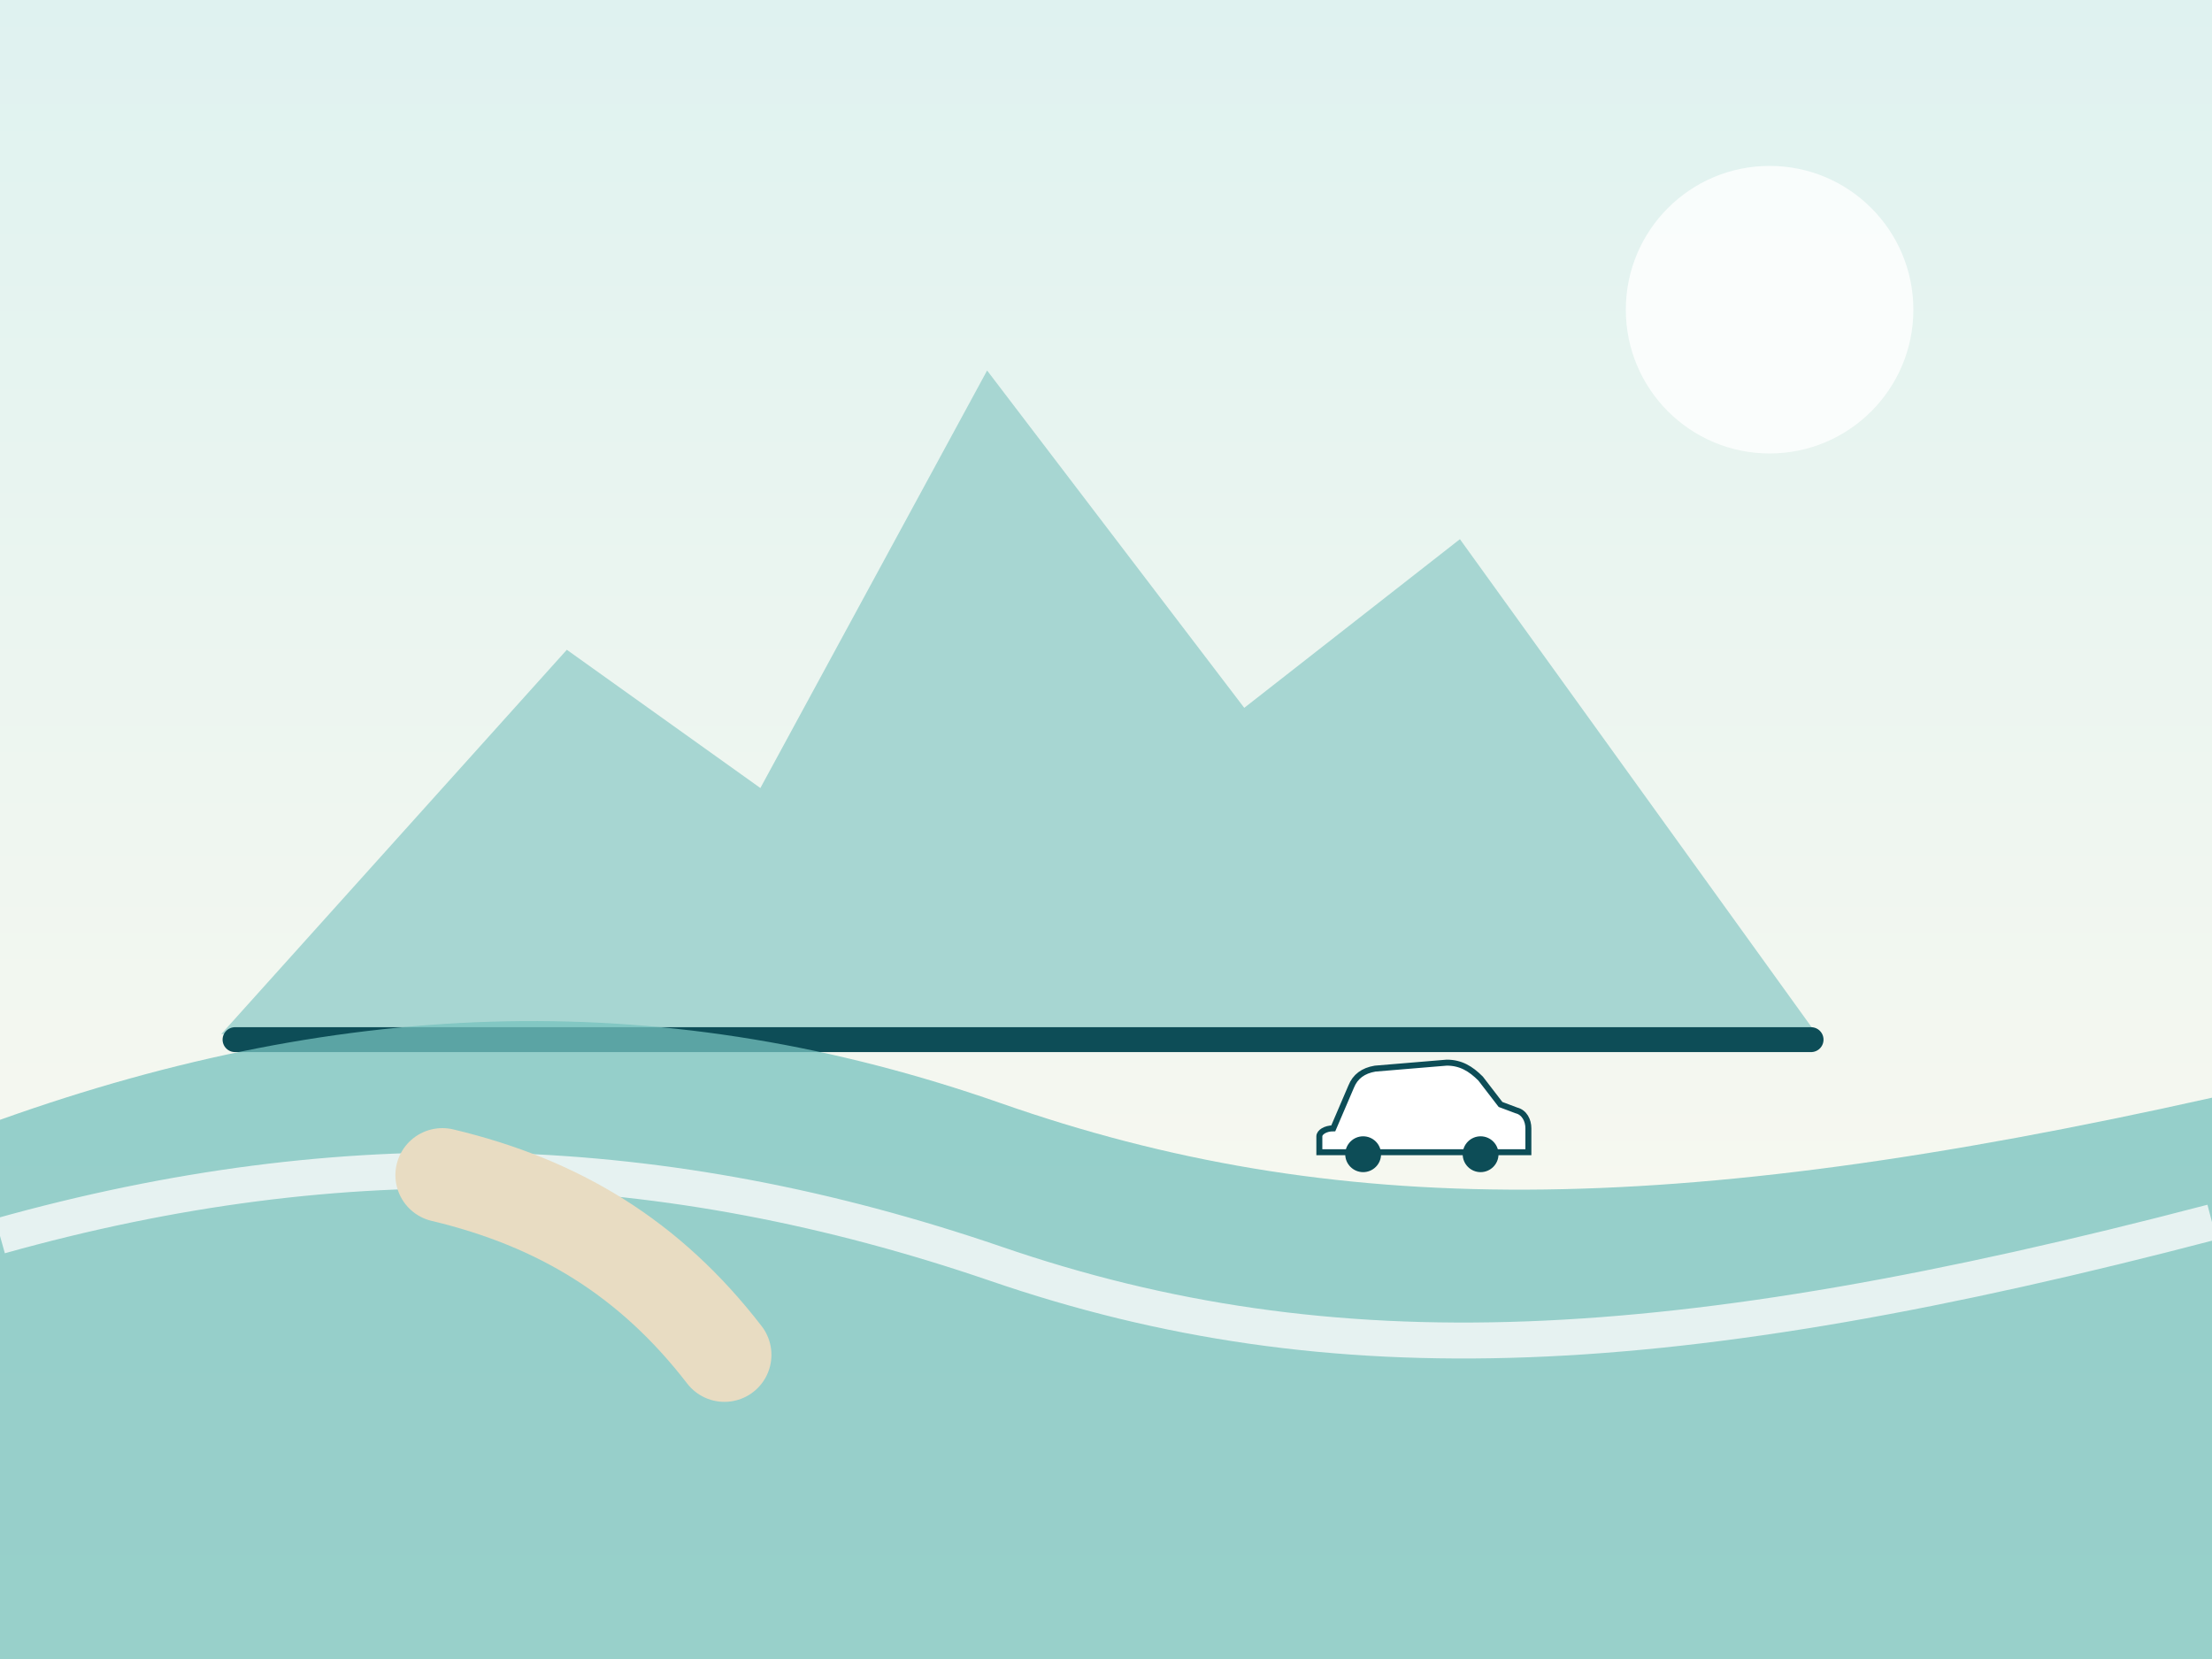
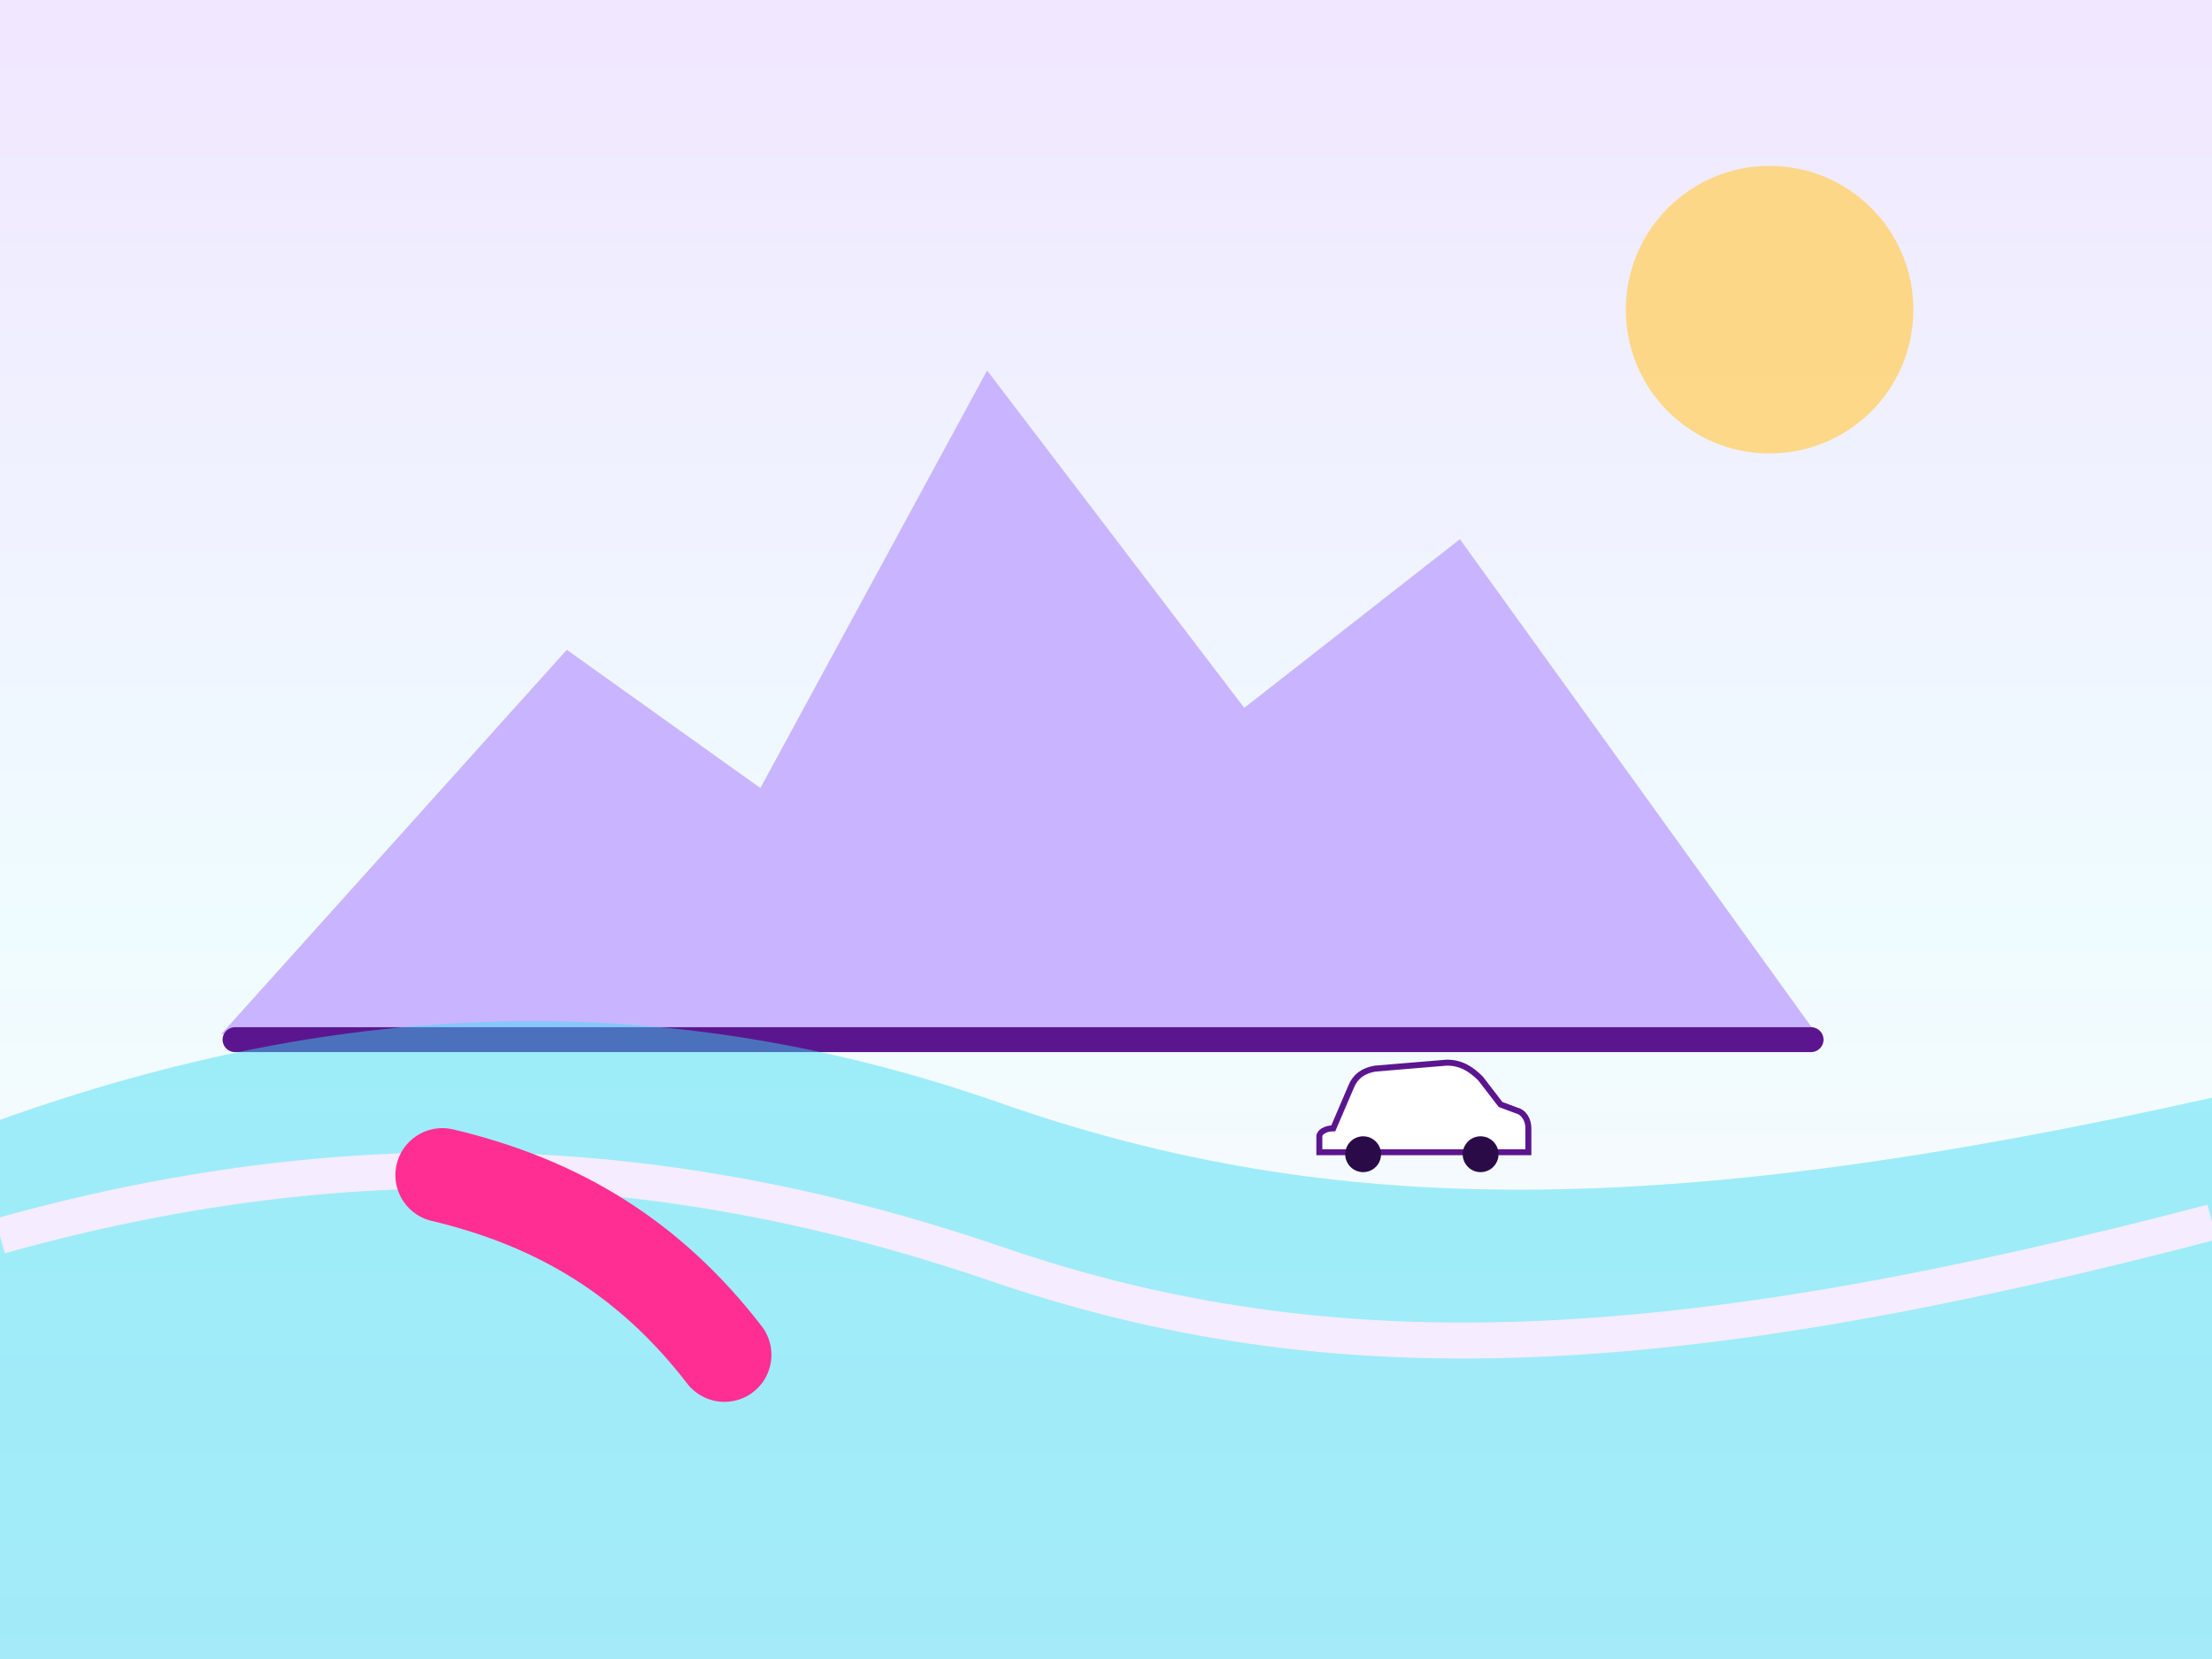
<svg xmlns="http://www.w3.org/2000/svg" viewBox="0 0 800 600">
  <defs>
    <linearGradient id="b" x1="0" y1="0" x2="0" y2="1">
-       <stop stop-color="#dff2f0" />
-       <stop offset="1" stop-color="#fffaf0" />
+       <stop stop-color="#f1e7ff" />
+       <stop offset=".56" stop-color="#effcff" />
+       <stop offset="1" stop-color="#fff6fb" />
    </linearGradient>
  </defs>
  <rect width="800" height="600" fill="url(#b)" />
-   <circle cx="640" cy="112" r="52" fill="#fff" opacity=".8" />
-   <path d="M80 374 205 235l70 50 82-151 93 122 78-61 129 179Z" fill="#a7d6d2" />
-   <path d="M85 376h570" stroke="#0d4d57" stroke-width="9" stroke-linecap="round" />
-   <path d="M0 405c126-45 242-48 362-6 120 42 241 42 438-2v203H0Z" fill="#75c1bd" opacity=".75" />
-   <path d="M0 447c125-35 240-31 360 10 122 42 245 36 440-15" fill="none" stroke="#e6f2f1" stroke-width="13" />
+   <circle cx="640" cy="112" r="52" fill="#ffd166" opacity=".78" />
+   <path d="M80 374 205 235l70 50 82-151 93 122 78-61 129 179Z" fill="#c9b5ff" />
+   <path d="M85 376h570" stroke="#5b168f" stroke-width="9" stroke-linecap="round" />
+   <path d="M0 405c126-45 242-48 362-6 120 42 241 42 438-2v203H0Z" fill="#38ddf5" opacity=".46" />
+   <path d="M0 447c125-35 240-31 360 10 122 42 245 36 440-15" fill="none" stroke="#f5ecff" stroke-width="13" />
  <g transform="translate(475 380) scale(.72)">
-     <path d="M10 39 19 18c2-5 6-8 12-9l36-3c7 0 12 3 17 8l10 13 8 3c4 1 6 5 6 9v12H3V43c0-2 3-4 7-4Z" fill="#fff" stroke="#0d4d57" stroke-width="3" />
-     <circle cx="25" cy="52" r="9" fill="#0d4d57" />
-     <circle cx="84" cy="52" r="9" fill="#0d4d57" />
+     <path d="M10 39 19 18c2-5 6-8 12-9l36-3c7 0 12 3 17 8l10 13 8 3c4 1 6 5 6 9v12H3V43c0-2 3-4 7-4Z" fill="#fff" stroke="#5b168f" stroke-width="3" />
+     <circle cx="25" cy="52" r="9" fill="#2a0b47" />
+     <circle cx="84" cy="52" r="9" fill="#2a0b47" />
  </g>
-   <path d="M160 425c42 10 75 30 102 65" fill="none" stroke="#e8dcc2" stroke-width="34" stroke-linecap="round" />
+   <path d="M160 425c42 10 75 30 102 65" fill="none" stroke="#ff2e93" stroke-width="34" stroke-linecap="round" />
</svg>
